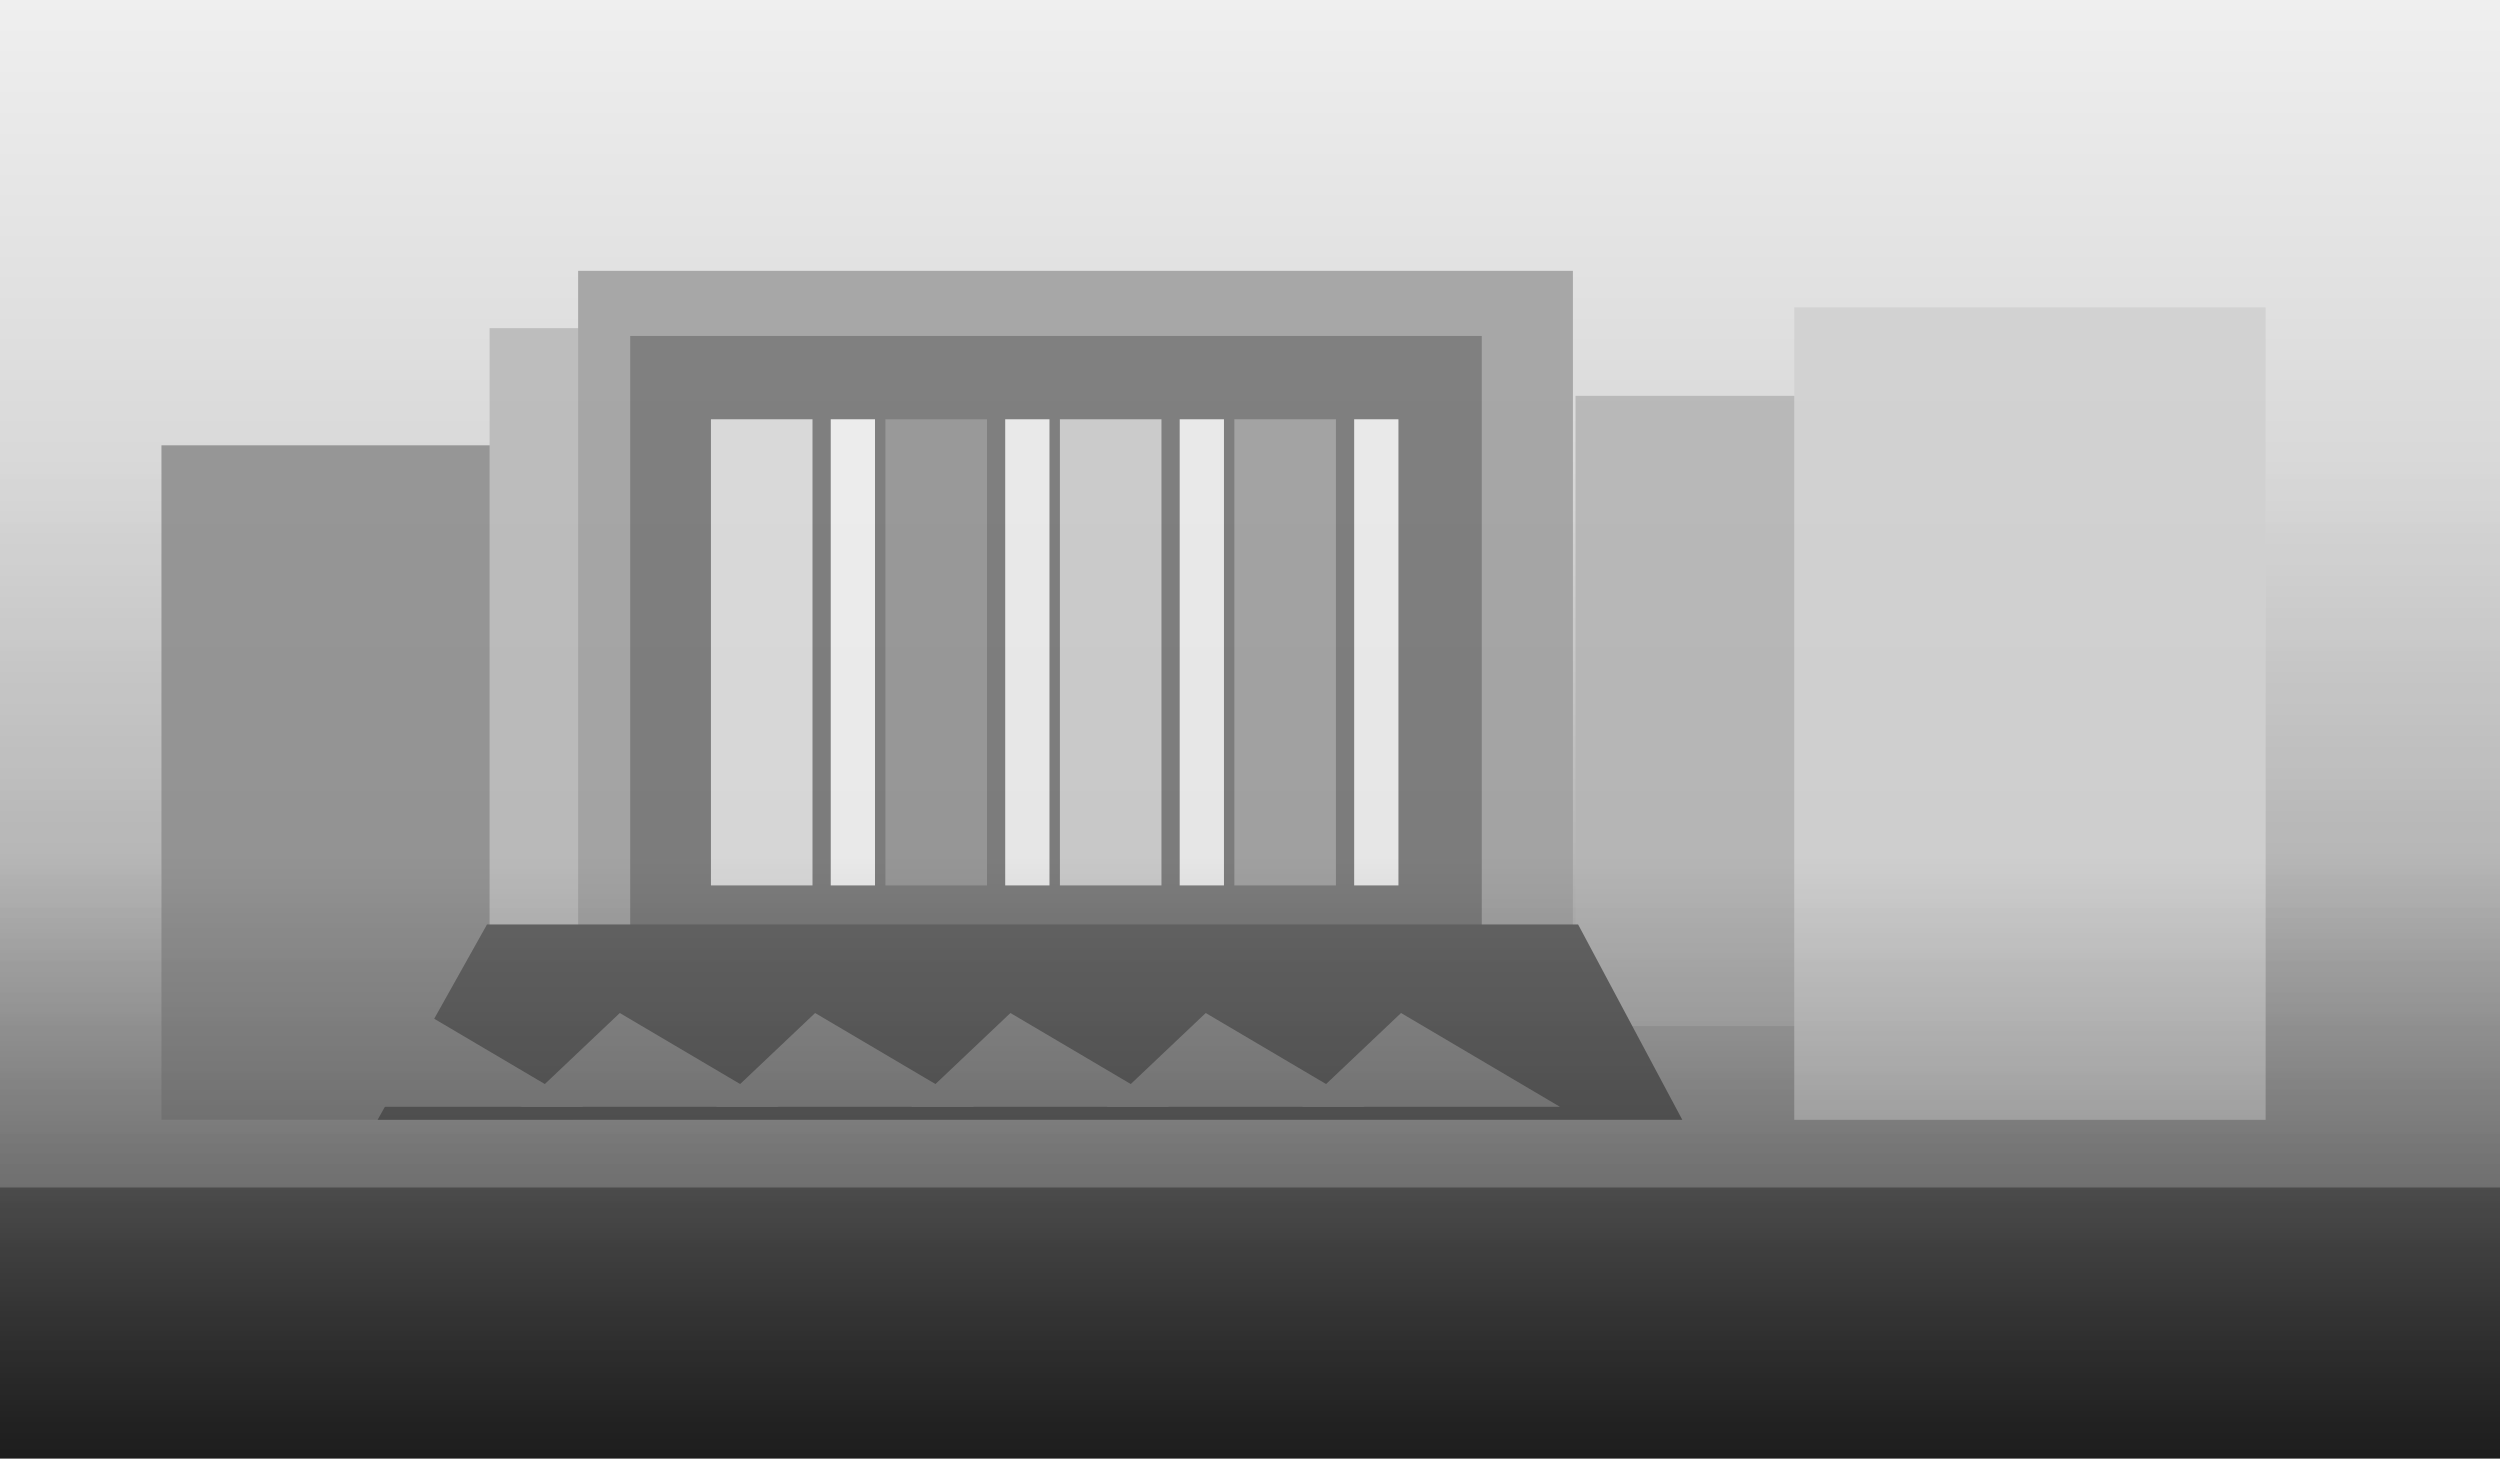
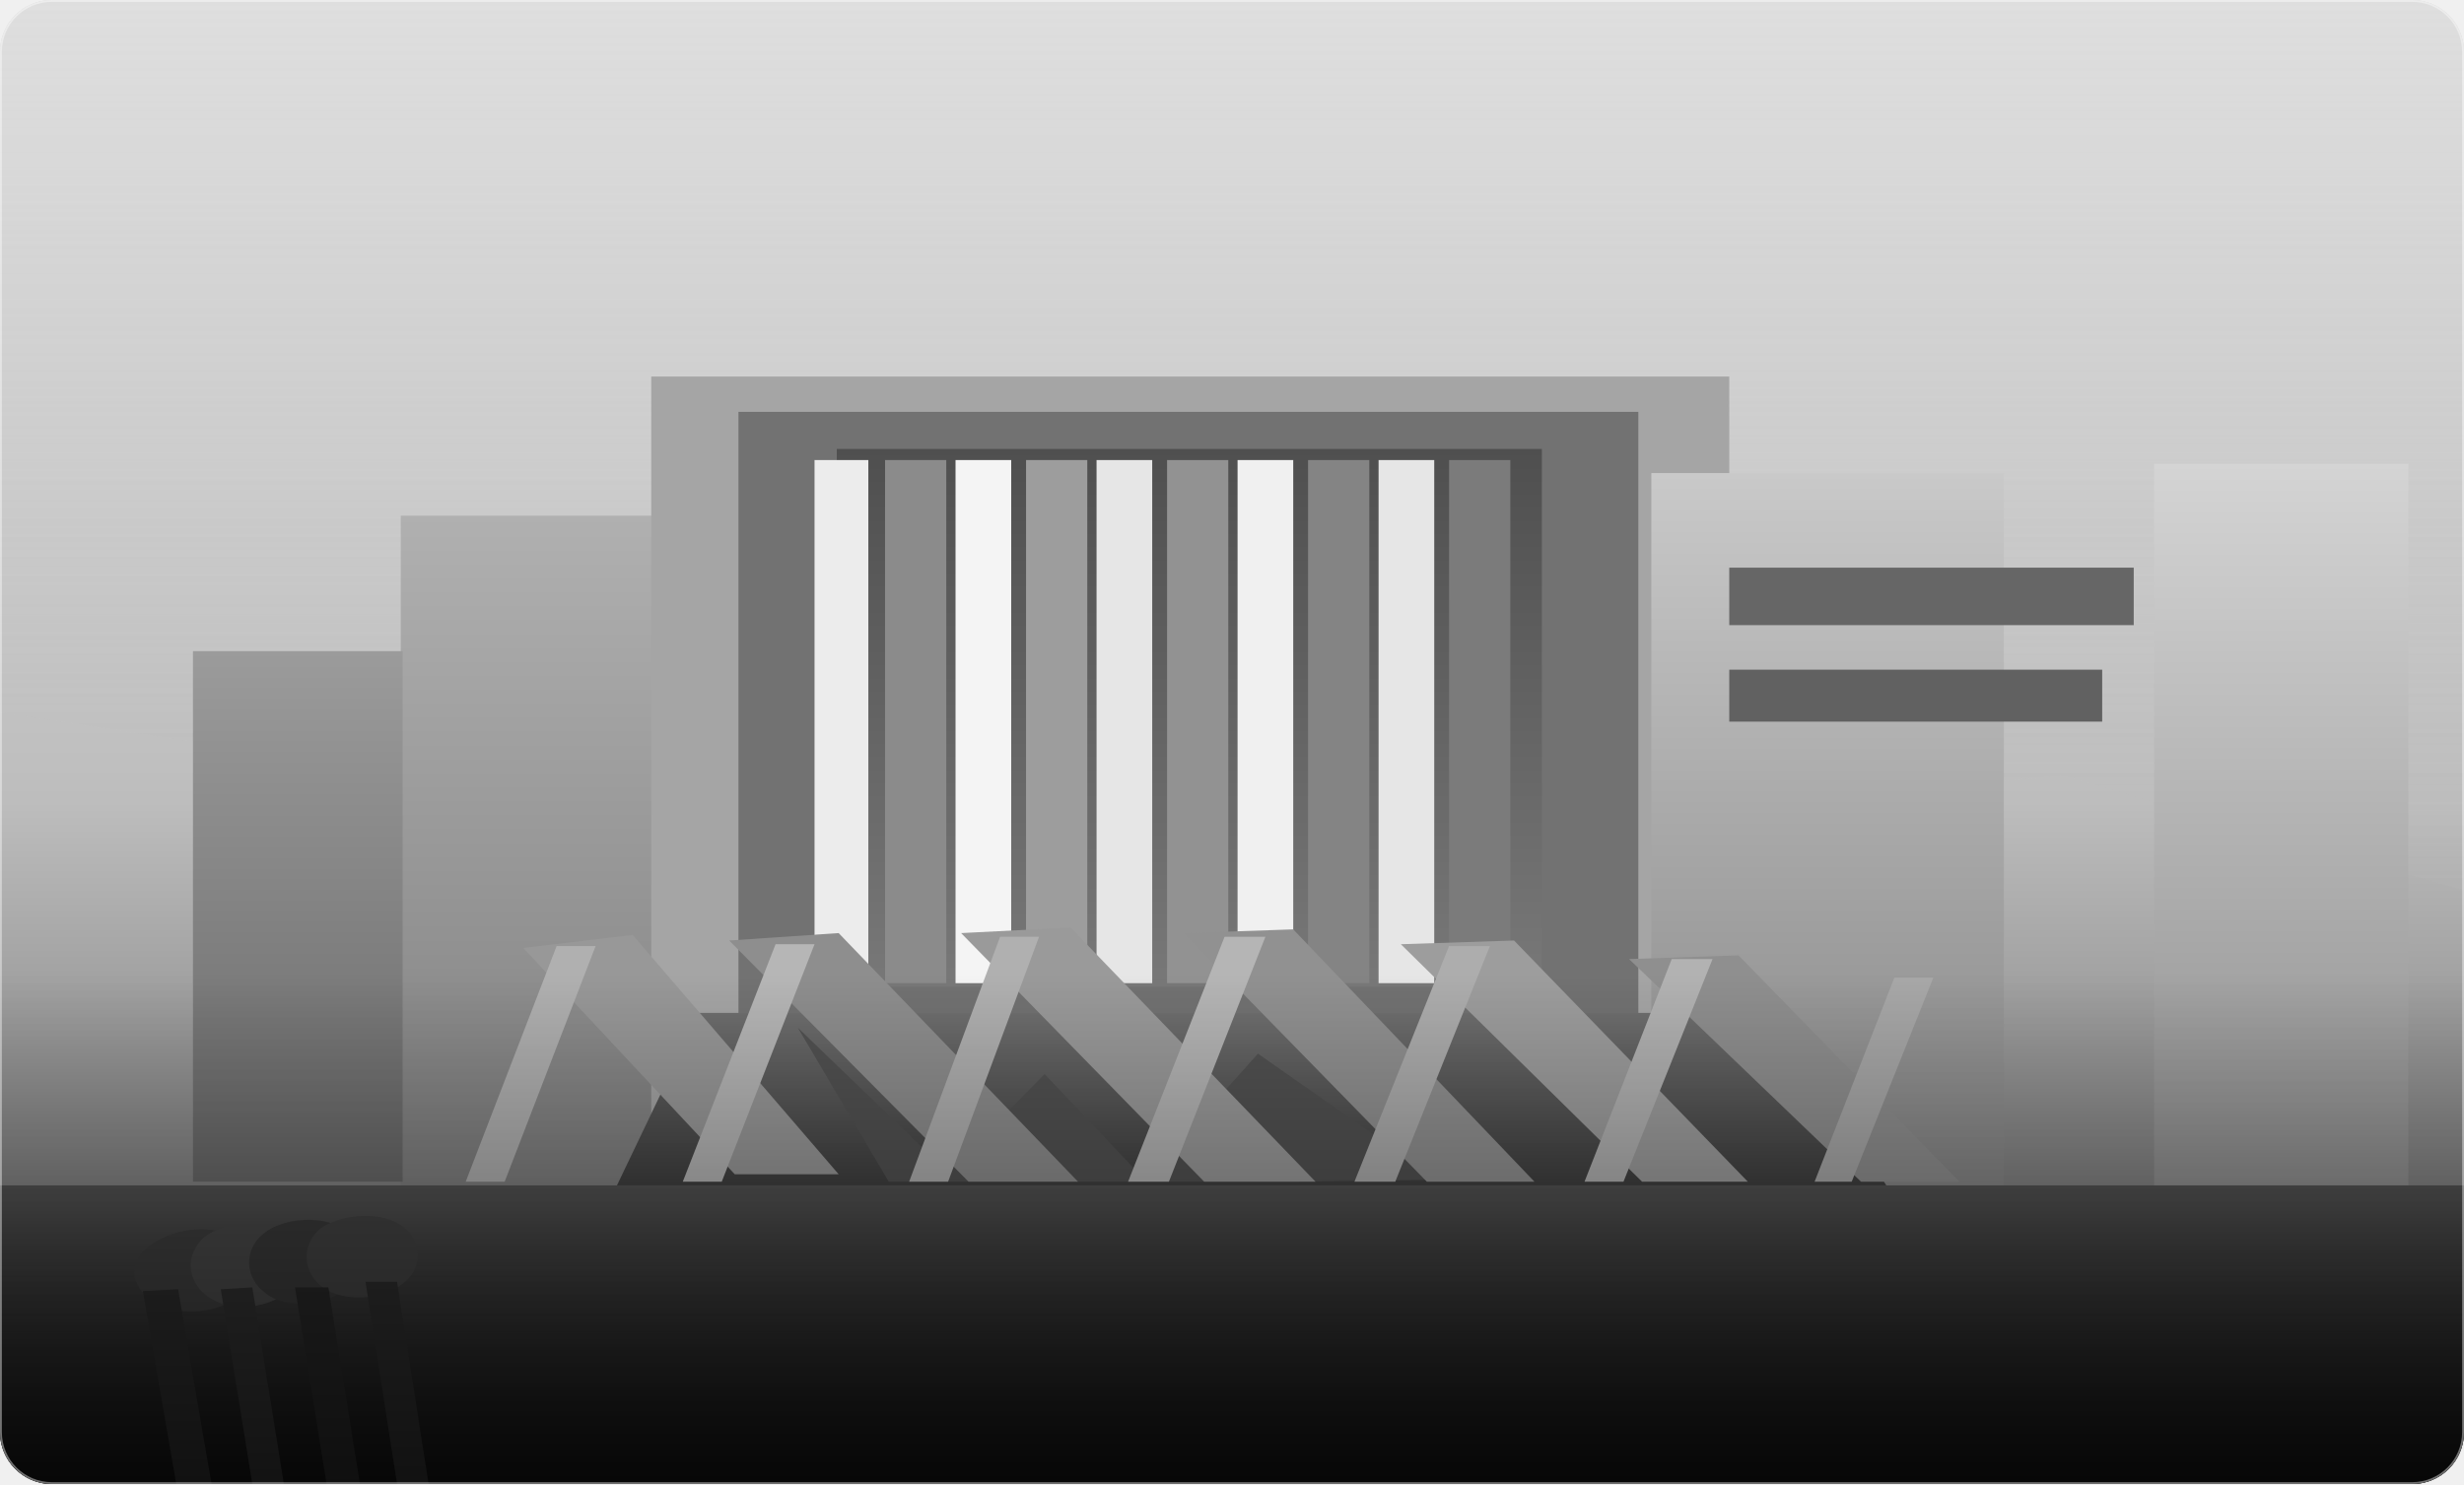
- <svg xmlns="http://www.w3.org/2000/svg" width="960" height="560" viewBox="0 0 960 560" fill="none">
-   <rect width="960" height="560" fill="#D8D8D8" />
-   <rect width="960" height="560" fill="url(#paint0_linear_100_1)" />
-   <g opacity="0.84">
-     <path d="M0 182H960V560H0V182Z" fill="url(#paint1_linear_100_1)" />
-     <path d="M62 171H220V430H62V171Z" fill="#8A8A8A" />
-     <path d="M188 126H487V408H188V126Z" fill="#B7B7B7" />
-     <path d="M222 104H604V424H222V104Z" fill="#9D9D9D" />
-     <path d="M242 129H569V390H242V129Z" fill="#6E6E6E" />
-     <path d="M605 152H720V394H605V152Z" fill="#B2B2B2" />
-     <path d="M689 118H870V430H689V118Z" fill="#D0D0D0" />
-     <path d="M273 161H312V340H273V161Z" fill="#D9D9D9" />
-     <path d="M340 161H379V340H340V161Z" fill="#8D8D8D" />
-     <path d="M407 161H446V340H407V161Z" fill="#C9C9C9" />
-     <path d="M474 161H513V340H474V161Z" fill="#999999" />
-     <path d="M319 161H336V340H319V161Z" fill="#F0F0F0" />
-     <path d="M386 161H403V340H386V161Z" fill="#ECECEC" />
-     <path d="M453 161H470V340H453V161Z" fill="#ECECEC" />
-     <path d="M520 161H537V340H520V161Z" fill="#ECECEC" />
-     <path d="M187 355H606L646 430H145L187 355Z" fill="#555555" />
-     <path d="M0 456H960V560H0V456Z" fill="url(#paint2_linear_100_1)" />
-     <path d="M163 389L224 425H125L163 389Z" fill="#8A8A8A" />
-     <path d="M238 389L299 425H200L238 389Z" fill="#8A8A8A" />
-     <path d="M313 389L374 425H275L313 389Z" fill="#8A8A8A" />
-     <path d="M388 389L449 425H350L388 389Z" fill="#8A8A8A" />
-     <path d="M463 389L524 425H425L463 389Z" fill="#8A8A8A" />
-     <path d="M538 389L599 425H500L538 389Z" fill="#8A8A8A" />
+ <svg xmlns="http://www.w3.org/2000/svg" width="1328" height="800" viewBox="0 0 1328 800" fill="none">
+   <rect width="1328" height="800" rx="28" fill="#D7D7D7" />
+   <g clip-path="url(#clip0_501_1)">
+     <rect width="1328" height="800" fill="url(#paint0_linear_501_1)" />
+     <path d="M0 0H1328V480L1111 418L948 434L818 409L677 435L508 398L334 435L0 384V0Z" fill="url(#paint1_linear_501_1)" />
+     <path d="M216 278H436V661H216V278Z" fill="url(#paint2_linear_501_1)" />
+     <path d="M351 203H932V614H351V203Z" fill="#A5A5A5" />
+     <path d="M398 222H883V570H398V222Z" fill="#727272" />
+     <path d="M451 242H831V532H451V242Z" fill="url(#paint3_linear_501_1)" />
+     <path d="M890 255H1080V651H890V255Z" fill="url(#paint4_linear_501_1)" />
+     <path d="M104 351H217V637H104V351Z" fill="url(#paint5_linear_501_1)" />
+     <path d="M1161 250H1298V800H1161V250Z" fill="url(#paint6_linear_501_1)" />
+     <path d="M439 248H468V530H439V248Z" fill="#ECECEC" />
+     <path d="M515 248H545V530H515V248Z" fill="#F4F4F4" />
+     <path d="M591 248H621V530H591V248Z" fill="#E6E6E6" />
+     <path d="M667 248H697V530H667V248Z" fill="#F0F0F0" />
+     <path d="M743 248H773V530H743V248Z" fill="#E6E6E6" />
+     <path d="M477 248H510V530H477V248Z" fill="#8B8B8B" />
+     <path d="M553 248H586V530H553V248Z" fill="#9D9D9D" />
+     <path d="M629 248H662V530H629V248Z" fill="#929292" />
+     <path d="M705 248H738V530H705V248Z" fill="#848484" />
+     <path d="M781 248H814V530H781V248Z" fill="#7B7B7B" />
+     <path d="M932 306H1150V337H932V306Z" fill="#666" />
+     <path d="M932 361H1133V389H932V361Z" fill="#616161" />
+     <path d="M377 546H960L1030 661H322L377 546Z" fill="url(#paint7_linear_501_1)" />
+     <path d="M430 554L511 632L563 579L617 636L678 568L775 636L694 637L617 637L542 637L479 637L430 554Z" fill="#525252" />
+     <path d="M0 639H1328V800H0V639Z" fill="url(#paint8_linear_501_1)" />
+     <path d="M341 504L452 633H396L282 511L341 504Z" fill="#989898" />
+     <path d="M452 503L581 637H522L393 507L452 503Z" fill="#8E8E8E" />
+     <path d="M577 500L709 637H649L518 503L577 500Z" fill="#9A9A9A" />
+     <path d="M697 501L827 637H769L638 503L697 501Z" fill="#919191" />
+     <path d="M816 507L942 637H885L755 509L816 507Z" fill="#9D9D9D" />
+     <path d="M937 515L1056 637H1003L878 517L937 515Z" fill="#8F8F8F" />
+     <path d="M300 510L251 637H272L321 510H300Z" fill="#B0B0B0" />
+     <path d="M418 509L368 637H389L439 509H418Z" fill="#B6B6B6" />
+     <path d="M539 505L490 637H511L560 505H539Z" fill="#B0B0B0" />
+     <path d="M660 505L608 637H630L682 505H660Z" fill="#B5B5B5" />
+     <path d="M781 510L730 637H752L803 510H781Z" fill="#ADADAD" />
+     <path d="M901 517L854 637H875L923 517H901Z" fill="#B2B2B2" />
+     <path d="M1021 527L978 637H998L1042 527H1021Z" fill="#A8A8A8" />
+     <path d="M0 647H1328V800H0V647Z" fill="url(#paint9_linear_501_1)" />
+     <path d="M80 672C93 662 115 659 127 668C139 676 138 692 127 700C116 708 95 710 82 701C70 693 69 680 80 672Z" fill="#404040" />
+     <path d="M110 667C121 658 143 657 154 665C165 673 165 688 154 697C143 706 123 707 112 699C100 690 100 676 110 667Z" fill="#4A4A4A" />
+     <path d="M142 665C153 656 175 655 186 663C197 671 197 686 186 695C175 704 154 706 143 697C132 689 131 674 142 665Z" fill="#3B3B3B" />
+     <path d="M173 662C185 654 206 653 217 661C228 669 228 684 217 692C206 701 185 702 174 694C163 686 162 671 173 662Z" fill="#444" />
+     <path d="M77 696L95 800H114L96 695L77 696Z" fill="#2D2D2D" />
+     <path d="M119 695L136 800H153L136 694L119 695Z" fill="#313131" />
+     <path d="M159 694L176 800H194L177 694H159Z" fill="#282828" />
+     <path d="M197 691L214 800H231L214 691H197Z" fill="#2E2E2E" />
+     <path d="M0 0H1328V800H0V0Z" fill="url(#paint10_linear_501_1)" />
  </g>
-   <path d="M0 0H960V560H0V0Z" fill="url(#paint3_linear_100_1)" />
+   <rect x="0.5" y="0.5" width="1327" height="799" rx="27.5" stroke="rgba(255,255,255,0.42)" />
  <defs>
-     <linearGradient id="paint0_linear_100_1" x1="480" y1="0" x2="480" y2="560" gradientUnits="userSpaceOnUse">
-       <stop stop-color="#EFEFEF" />
-       <stop offset="0.62" stop-color="#C3C3C3" />
-       <stop offset="1" stop-color="#838383" />
+     <linearGradient id="paint0_linear_501_1" x1="664" y1="0" x2="664" y2="800" gradientUnits="userSpaceOnUse">
+       <stop stop-color="#E6E6E6" />
+       <stop offset="0.54" stop-color="#BDBDBD" />
+       <stop offset="1" stop-color="#565656" />
    </linearGradient>
-     <linearGradient id="paint1_linear_100_1" x1="480" y1="182" x2="480" y2="560" gradientUnits="userSpaceOnUse">
-       <stop stop-color="#D7D7D7" />
-       <stop offset="1" stop-color="#7B7B7B" />
+     <linearGradient id="paint1_linear_501_1" x1="664" y1="0" x2="664" y2="480" gradientUnits="userSpaceOnUse">
+       <stop stop-color="#D8D8D8" stop-opacity="0.55" />
+       <stop offset="1" stop-color="#BABABA" stop-opacity="0.12" />
    </linearGradient>
-     <linearGradient id="paint2_linear_100_1" x1="480" y1="456" x2="480" y2="560" gradientUnits="userSpaceOnUse">
-       <stop stop-color="#5B5B5B" />
-       <stop offset="1" stop-color="#2A2A2A" />
+     <linearGradient id="paint2_linear_501_1" x1="326" y1="278" x2="326" y2="661" gradientUnits="userSpaceOnUse">
+       <stop stop-color="#B0B0B0" />
+       <stop offset="1" stop-color="#7D7D7D" />
    </linearGradient>
-     <linearGradient id="paint3_linear_100_1" x1="480" y1="329" x2="480" y2="560" gradientUnits="userSpaceOnUse">
-       <stop stop-color="rgba(0,0,0,0)" />
-       <stop offset="1" stop-color="rgba(0,0,0,0.48)" />
+     <linearGradient id="paint3_linear_501_1" x1="641" y1="242" x2="641" y2="532" gradientUnits="userSpaceOnUse">
+       <stop stop-color="#4F4F4F" />
+       <stop offset="1" stop-color="#787878" />
    </linearGradient>
+     <linearGradient id="paint4_linear_501_1" x1="985" y1="255" x2="985" y2="651" gradientUnits="userSpaceOnUse">
+       <stop stop-color="#C9C9C9" />
+       <stop offset="1" stop-color="#858585" />
+     </linearGradient>
+     <linearGradient id="paint5_linear_501_1" x1="160.5" y1="351" x2="160.5" y2="637" gradientUnits="userSpaceOnUse">
+       <stop stop-color="#9B9B9B" />
+       <stop offset="1" stop-color="#696969" />
+     </linearGradient>
+     <linearGradient id="paint6_linear_501_1" x1="1229.5" y1="250" x2="1229.5" y2="800" gradientUnits="userSpaceOnUse">
+       <stop stop-color="#D4D4D4" />
+       <stop offset="1" stop-color="#757575" />
+     </linearGradient>
+     <linearGradient id="paint7_linear_501_1" x1="676" y1="546" x2="676" y2="661" gradientUnits="userSpaceOnUse">
+       <stop stop-color="#6F6F6F" />
+       <stop offset="1" stop-color="#353535" />
+     </linearGradient>
+     <linearGradient id="paint8_linear_501_1" x1="664" y1="639" x2="664" y2="800" gradientUnits="userSpaceOnUse">
+       <stop stop-color="#535353" />
+       <stop offset="1" stop-color="#232323" />
+     </linearGradient>
+     <linearGradient id="paint9_linear_501_1" x1="664" y1="647" x2="664" y2="800" gradientUnits="userSpaceOnUse">
+       <stop stop-color="#2A2A2A" stop-opacity="0" />
+       <stop offset="1" stop-color="#101010" stop-opacity="0.9" />
+     </linearGradient>
+     <linearGradient id="paint10_linear_501_1" x1="664" y1="525" x2="664" y2="800" gradientUnits="userSpaceOnUse">
+       <stop stop-color="#000" stop-opacity="0" />
+       <stop offset="1" stop-color="#000" stop-opacity="0.62" />
+     </linearGradient>
+     <clipPath id="clip0_501_1">
+       <rect width="1328" height="800" rx="28" fill="white" />
+     </clipPath>
  </defs>
</svg>
